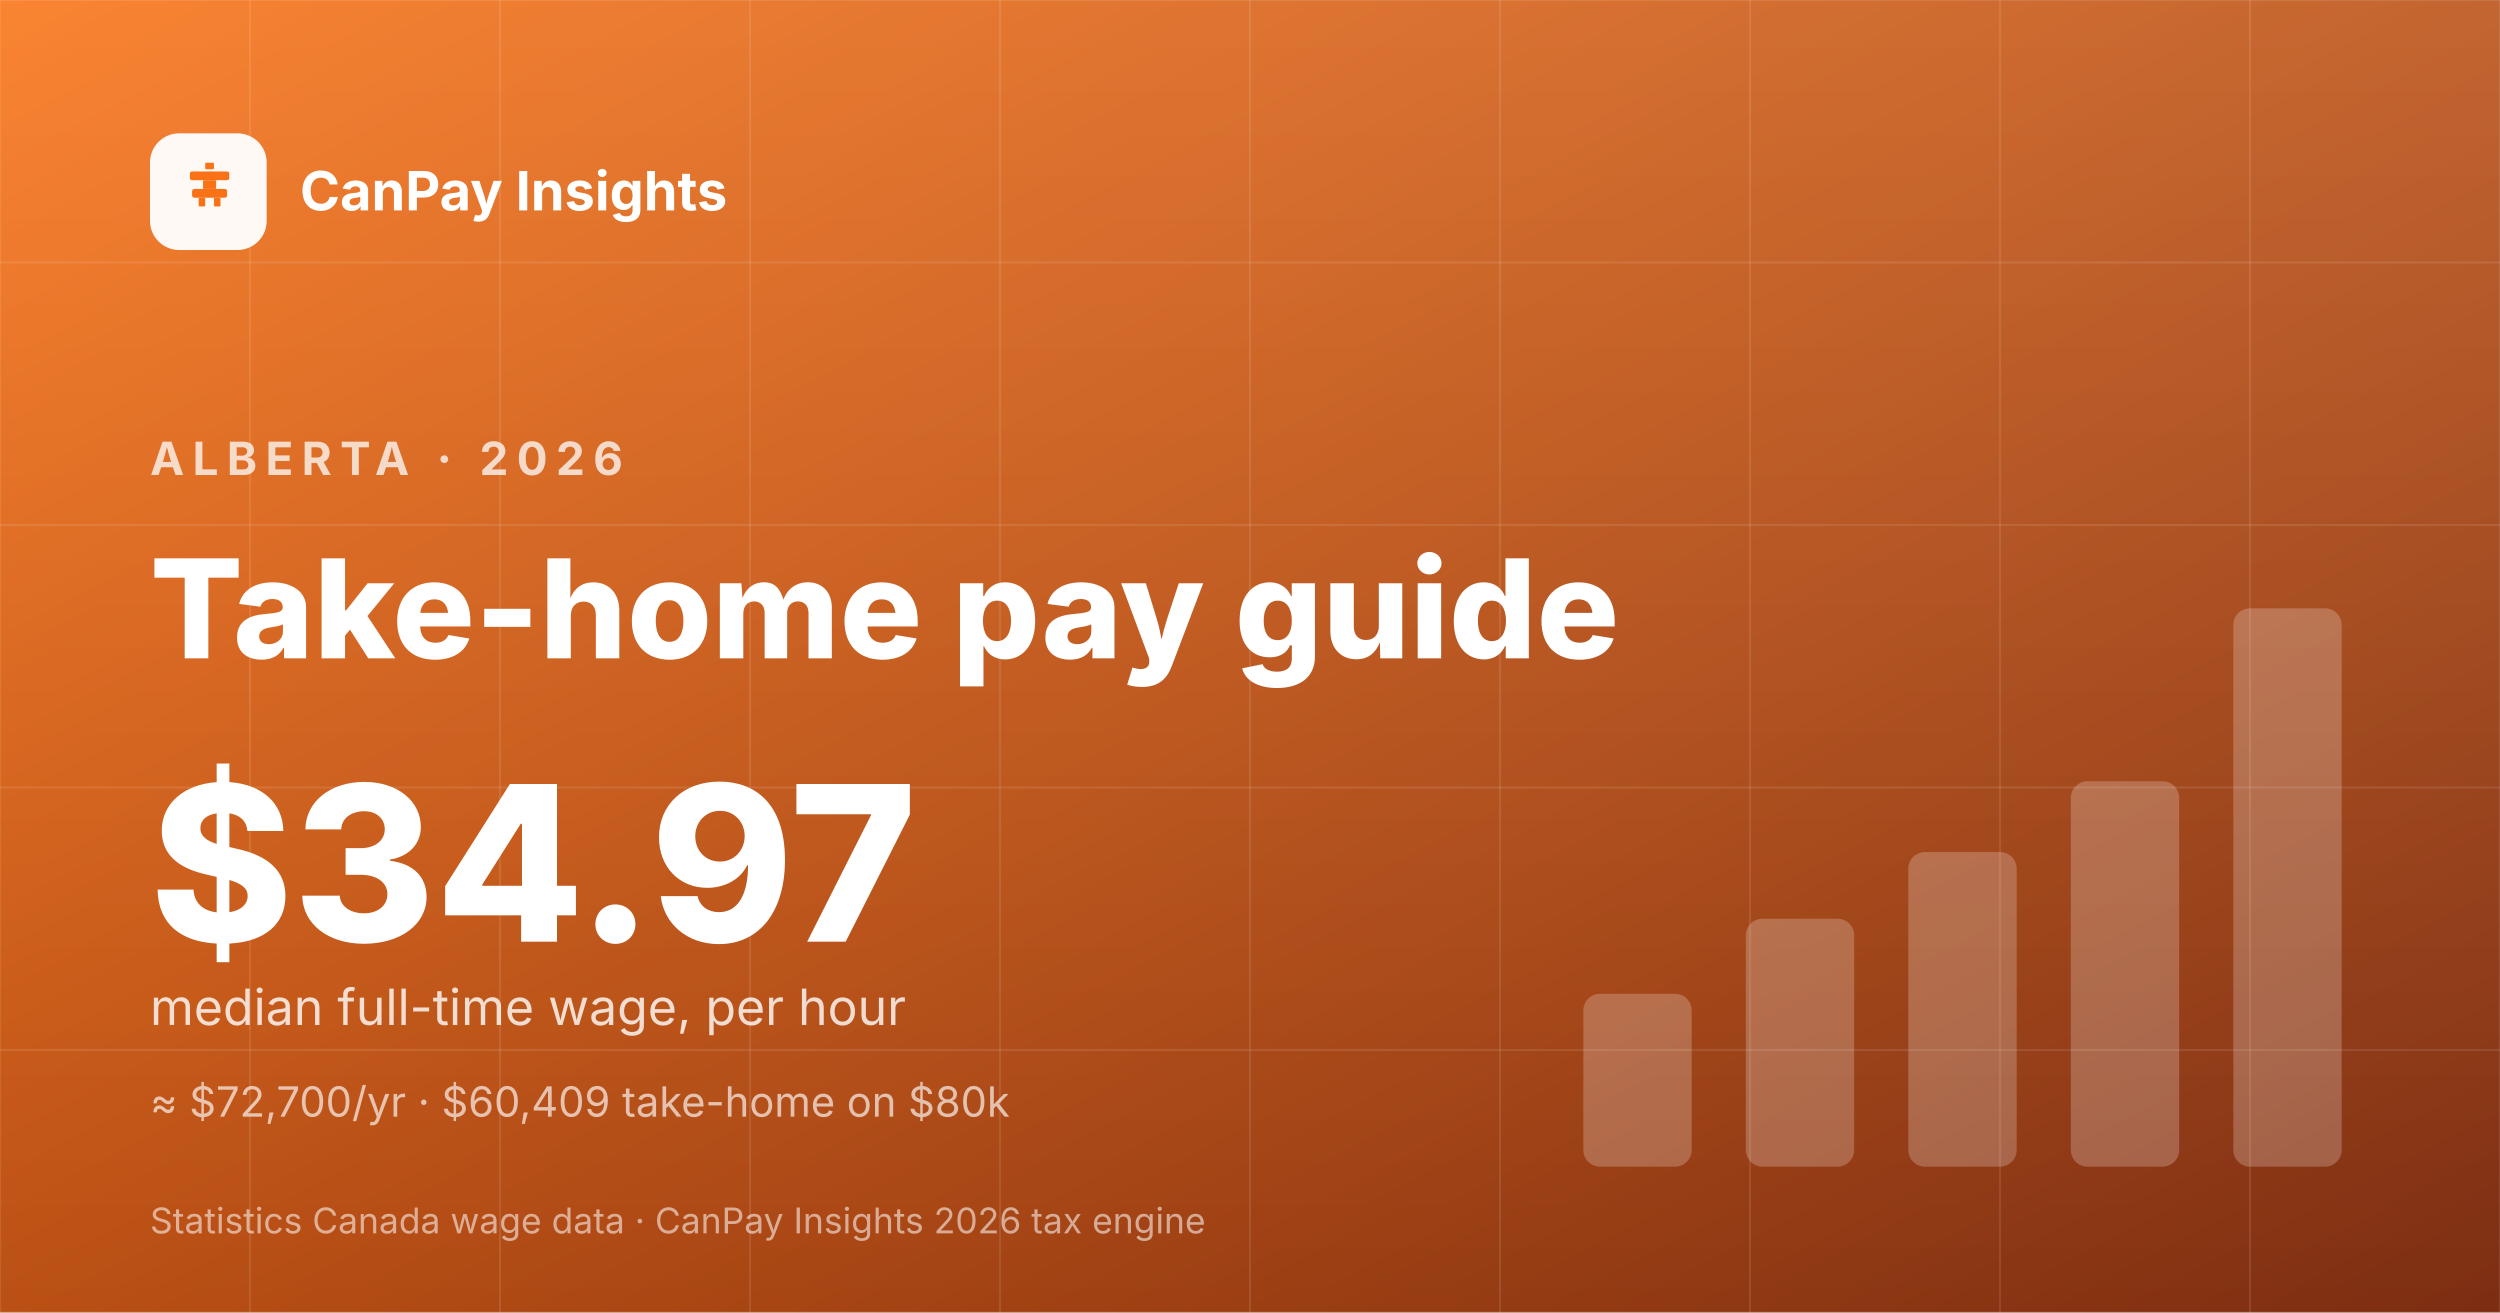
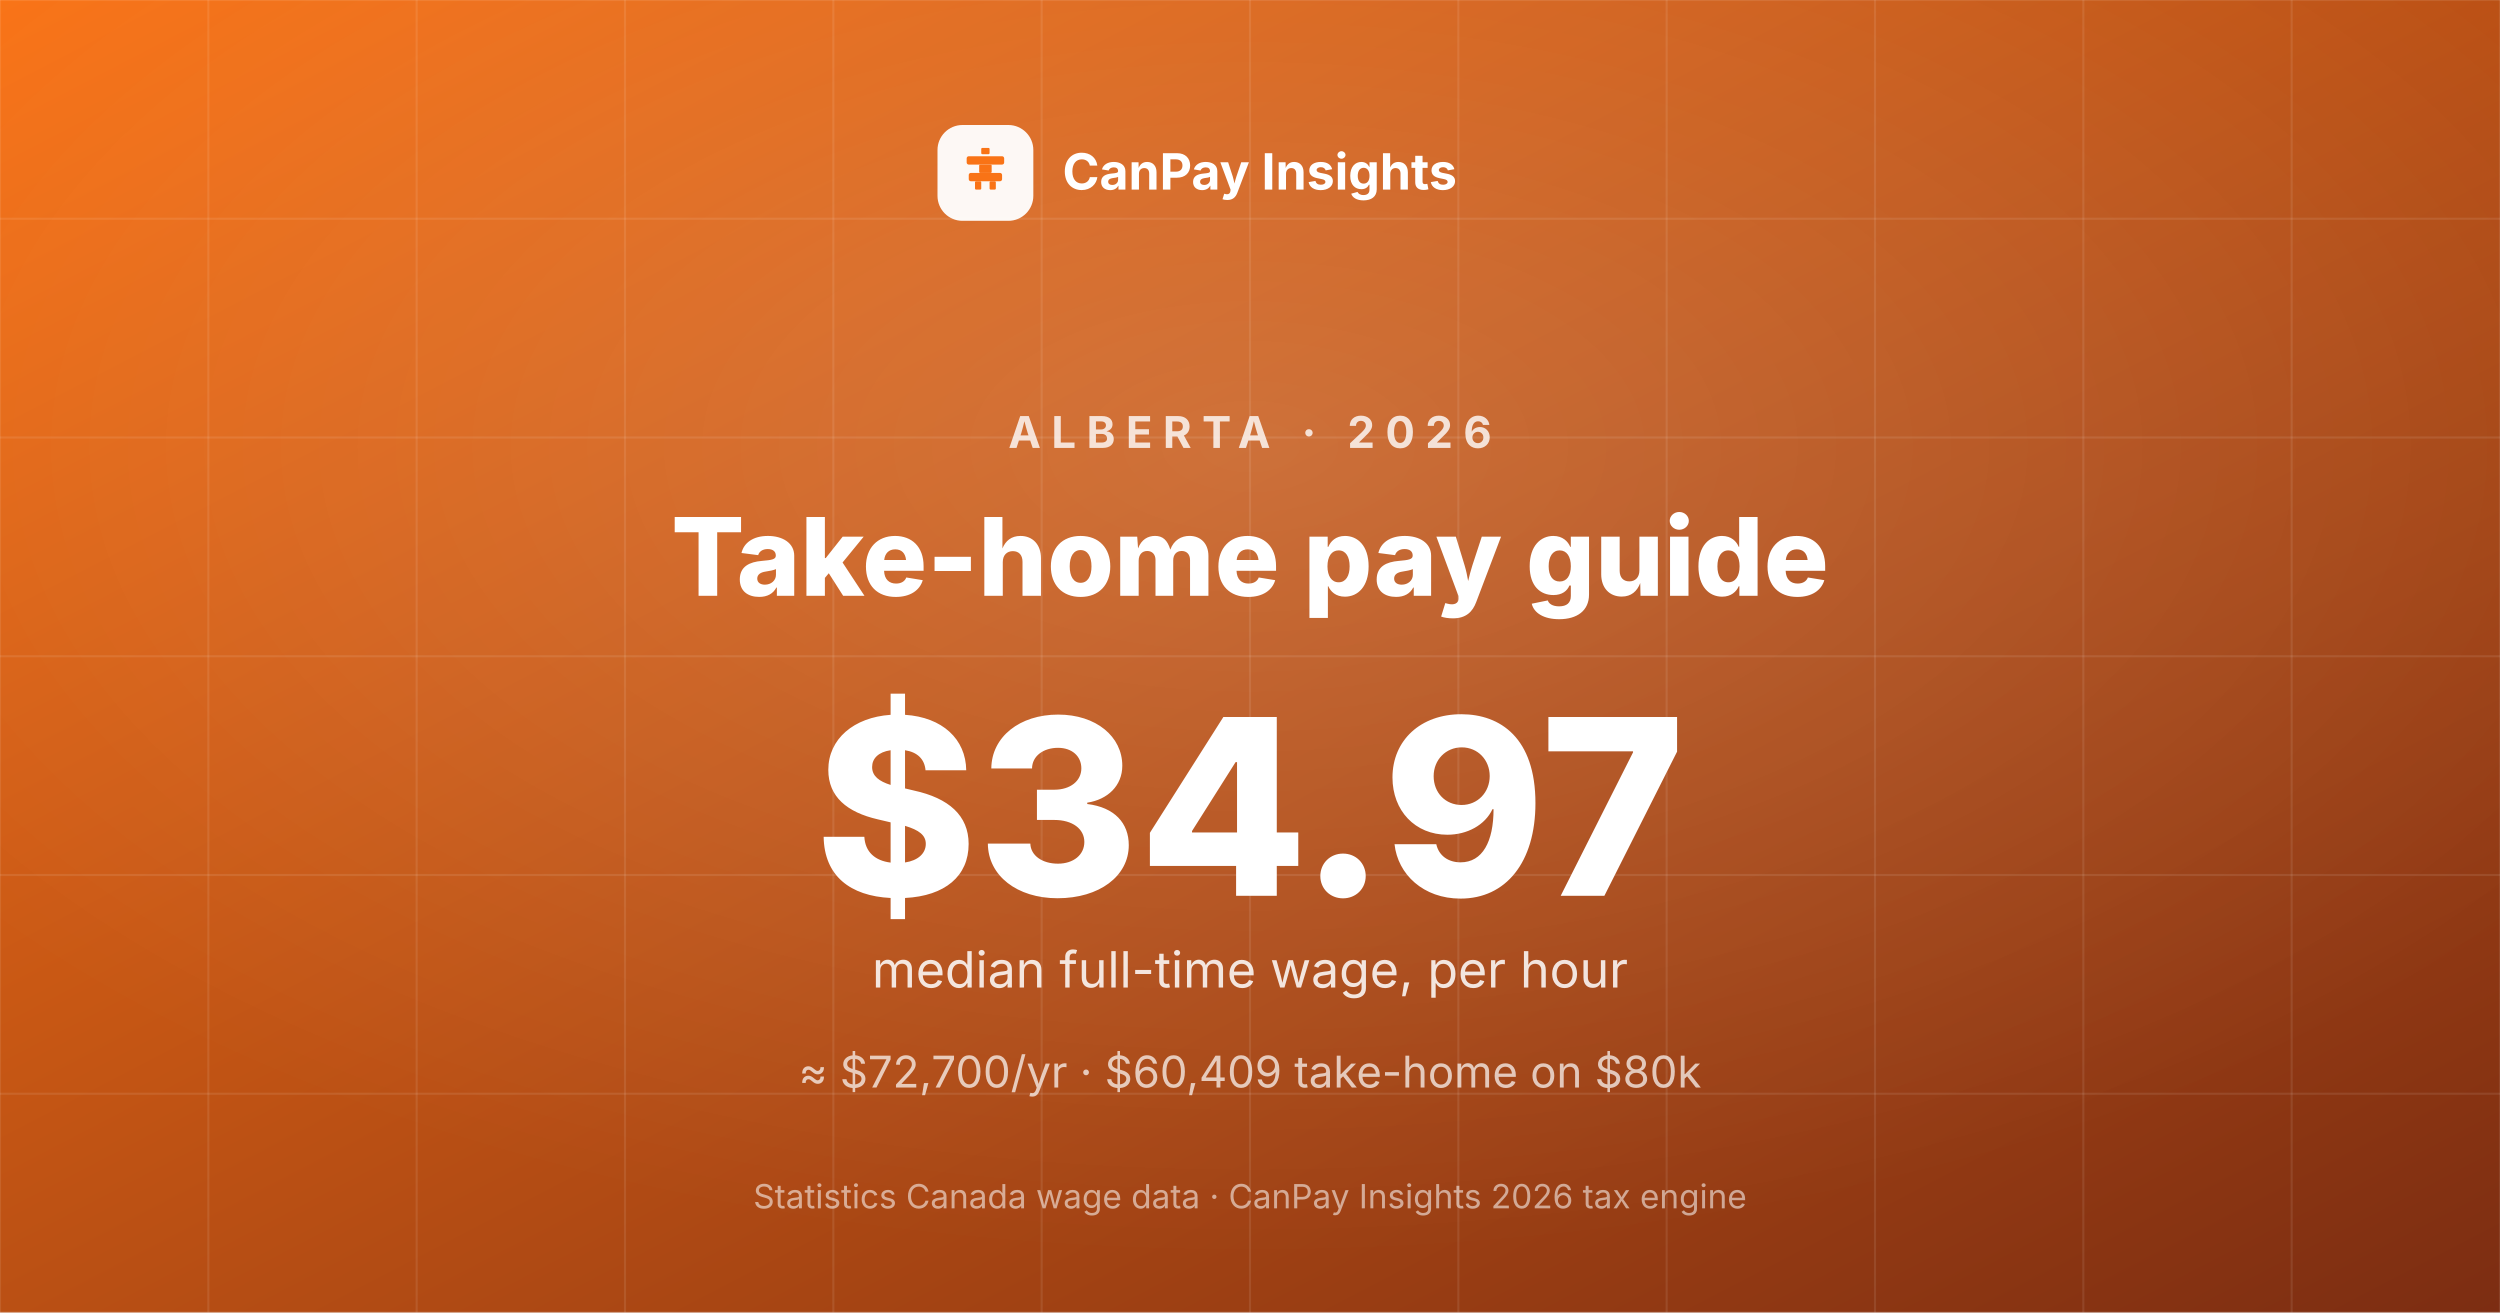
<svg xmlns="http://www.w3.org/2000/svg" viewBox="0 0 1200 630" width="1200" height="630" role="img" aria-label="Alberta take-home pay guide 2026">
  <defs>
    <linearGradient id="bg" x1="0" y1="0" x2="1" y2="1">
      <stop offset="0%" stop-color="#f97316" />
      <stop offset="100%" stop-color="#7c2d12" />
    </linearGradient>
-     <linearGradient id="fade" x1="0" y1="0" x2="0" y2="1">
-       <stop offset="0%" stop-color="#ffffff" stop-opacity="0.12" />
+     <radialGradient id="spot" cx="50%" cy="34%" r="62%">
+       <stop offset="0%" stop-color="#ffffff" stop-opacity="0.16" />
      <stop offset="100%" stop-color="#ffffff" stop-opacity="0" />
-     </linearGradient>
+     </radialGradient>
  </defs>
  <rect width="1200" height="630" fill="url(#bg)" />
-   <rect width="1200" height="630" fill="url(#fade)" />
-   <g stroke="#ffffff" stroke-opacity="0.10" stroke-width="1">
+   <rect width="1200" height="630" fill="url(#spot)" />
+   <g stroke="#ffffff" stroke-opacity="0.09" stroke-width="1">
    <line x1="0" y1="0" x2="0" y2="630" />
-     <line x1="120" y1="0" x2="120" y2="630" />
-     <line x1="240" y1="0" x2="240" y2="630" />
-     <line x1="360" y1="0" x2="360" y2="630" />
-     <line x1="480" y1="0" x2="480" y2="630" />
+     <line x1="100" y1="0" x2="100" y2="630" />
+     <line x1="200" y1="0" x2="200" y2="630" />
+     <line x1="300" y1="0" x2="300" y2="630" />
+     <line x1="400" y1="0" x2="400" y2="630" />
+     <line x1="500" y1="0" x2="500" y2="630" />
    <line x1="600" y1="0" x2="600" y2="630" />
-     <line x1="720" y1="0" x2="720" y2="630" />
-     <line x1="840" y1="0" x2="840" y2="630" />
-     <line x1="960" y1="0" x2="960" y2="630" />
-     <line x1="1080" y1="0" x2="1080" y2="630" />
+     <line x1="700" y1="0" x2="700" y2="630" />
+     <line x1="800" y1="0" x2="800" y2="630" />
+     <line x1="900" y1="0" x2="900" y2="630" />
+     <line x1="1000" y1="0" x2="1000" y2="630" />
+     <line x1="1100" y1="0" x2="1100" y2="630" />
    <line x1="1200" y1="0" x2="1200" y2="630" />
    <line x1="0" y1="0" x2="1200" y2="0" />
-     <line x1="0" y1="126" x2="1200" y2="126" />
-     <line x1="0" y1="252" x2="1200" y2="252" />
-     <line x1="0" y1="378" x2="1200" y2="378" />
-     <line x1="0" y1="504" x2="1200" y2="504" />
+     <line x1="0" y1="105" x2="1200" y2="105" />
+     <line x1="0" y1="210" x2="1200" y2="210" />
+     <line x1="0" y1="315" x2="1200" y2="315" />
+     <line x1="0" y1="420" x2="1200" y2="420" />
+     <line x1="0" y1="525" x2="1200" y2="525" />
    <line x1="0" y1="630" x2="1200" y2="630" />
  </g>
-   <g opacity="0.22">
-     <rect x="760" y="477" width="52" height="83" rx="8" fill="#ffffff" />
-     <rect x="838" y="441" width="52" height="119" rx="8" fill="#ffffff" />
-     <rect x="916" y="409" width="52" height="151" rx="8" fill="#ffffff" />
-     <rect x="994" y="375" width="52" height="185" rx="8" fill="#ffffff" />
-     <rect x="1072" y="292" width="52" height="268" rx="8" fill="#ffffff" />
+   <g transform="translate(600,0)" text-anchor="middle" font-family="Inter,Helvetica,Arial,sans-serif">
+     <g transform="translate(-150,60)">
+       <rect width="46" height="46" rx="12" fill="#ffffff" fill-opacity="0.95" />
+       <g transform="translate(11,9) scale(1)" fill="#f97316">
+         <rect x="10" y="2" width="4" height="3" rx="0.5" />
+         <path d="M4 6h16a1 1 0 0 1 1 1v2a1 1 0 0 1-1 1H4a1 1 0 0 1-1-1V7a1 1 0 0 1 1-1z" />
+         <rect x="9" y="10" width="6" height="4" rx="0.5" />
+         <path d="M5 14h14a1 1 0 0 1 1 1v2a1 1 0 0 1-1 1H5a1 1 0 0 1-1-1v-2a1 1 0 0 1 1-1z" />
+         <rect x="7" y="18" width="3" height="4" rx="0.5" />
+         <rect x="14" y="18" width="3" height="4" rx="0.5" />
+       </g>
+       <text x="60" y="31" font-size="24" font-weight="700" fill="#ffffff" text-anchor="start">CanPay Insights</text>
+     </g>
+     <text y="215" font-size="21" font-weight="700" letter-spacing="5" fill="#ffffff" fill-opacity="0.8">ALBERTA · 2026</text>
+     <text y="286" font-size="52" font-weight="800" fill="#ffffff">Take-home pay guide</text>
+     <text y="430" font-size="118" font-weight="800" fill="#ffffff">$34.97</text>
+     <text y="474" font-size="24" fill="#ffffff" fill-opacity="0.85">median full-time wage, per hour</text>
+     <text y="522" font-size="21" fill="#ffffff" fill-opacity="0.7">≈ $72,700/yr · $60,409 take-home on $80k</text>
+     <text y="580" font-size="16" fill="#ffffff" fill-opacity="0.55">Statistics Canada wage data · CanPay Insights 2026 tax engine</text>
  </g>
-   <g transform="translate(72,64)">
-     <rect width="56" height="56" rx="14" fill="#ffffff" fill-opacity="0.95" />
-     <g transform="translate(16,12) scale(1.05)" fill="#f97316">
-       <rect x="10" y="2" width="4" height="3" rx="0.5" />
-       <path d="M4 6h16a1 1 0 0 1 1 1v2a1 1 0 0 1-1 1H4a1 1 0 0 1-1-1V7a1 1 0 0 1 1-1z" />
-       <rect x="9" y="10" width="6" height="4" rx="0.5" />
-       <path d="M5 14h14a1 1 0 0 1 1 1v2a1 1 0 0 1-1 1H5a1 1 0 0 1-1-1v-2a1 1 0 0 1 1-1z" />
-       <rect x="7" y="18" width="3" height="4" rx="0.5" />
-       <rect x="14" y="18" width="3" height="4" rx="0.5" />
-     </g>
-     <text x="72" y="37" font-family="Inter,Helvetica,Arial,sans-serif" font-size="26" font-weight="700" fill="#ffffff">CanPay Insights</text>
-   </g>
-   <text x="72" y="228" font-family="Inter,Helvetica,Arial,sans-serif" font-size="22" font-weight="700" letter-spacing="4" fill="#ffffff" fill-opacity="0.75">ALBERTA · 2026</text>
-   <text x="72" y="316" font-family="Inter,Helvetica,Arial,sans-serif" font-size="66" font-weight="800" fill="#ffffff">Take-home pay guide</text>
-   <text x="72" y="452" font-family="Inter,Helvetica,Arial,sans-serif" font-size="104" font-weight="800" fill="#ffffff">$34.97</text>
-   <text x="72" y="492" font-family="Inter,Helvetica,Arial,sans-serif" font-size="24" fill="#ffffff" fill-opacity="0.8">median full-time wage, per hour</text>
-   <text x="72" y="536" font-family="Inter,Helvetica,Arial,sans-serif" font-size="20" fill="#ffffff" fill-opacity="0.65">≈ $72,700/yr · $60,409 take-home on $80k</text>
-   <text x="72" y="592" font-family="Inter,Helvetica,Arial,sans-serif" font-size="17" fill="#ffffff" fill-opacity="0.55">Statistics Canada wage data · CanPay Insights 2026 tax engine</text>
</svg>
